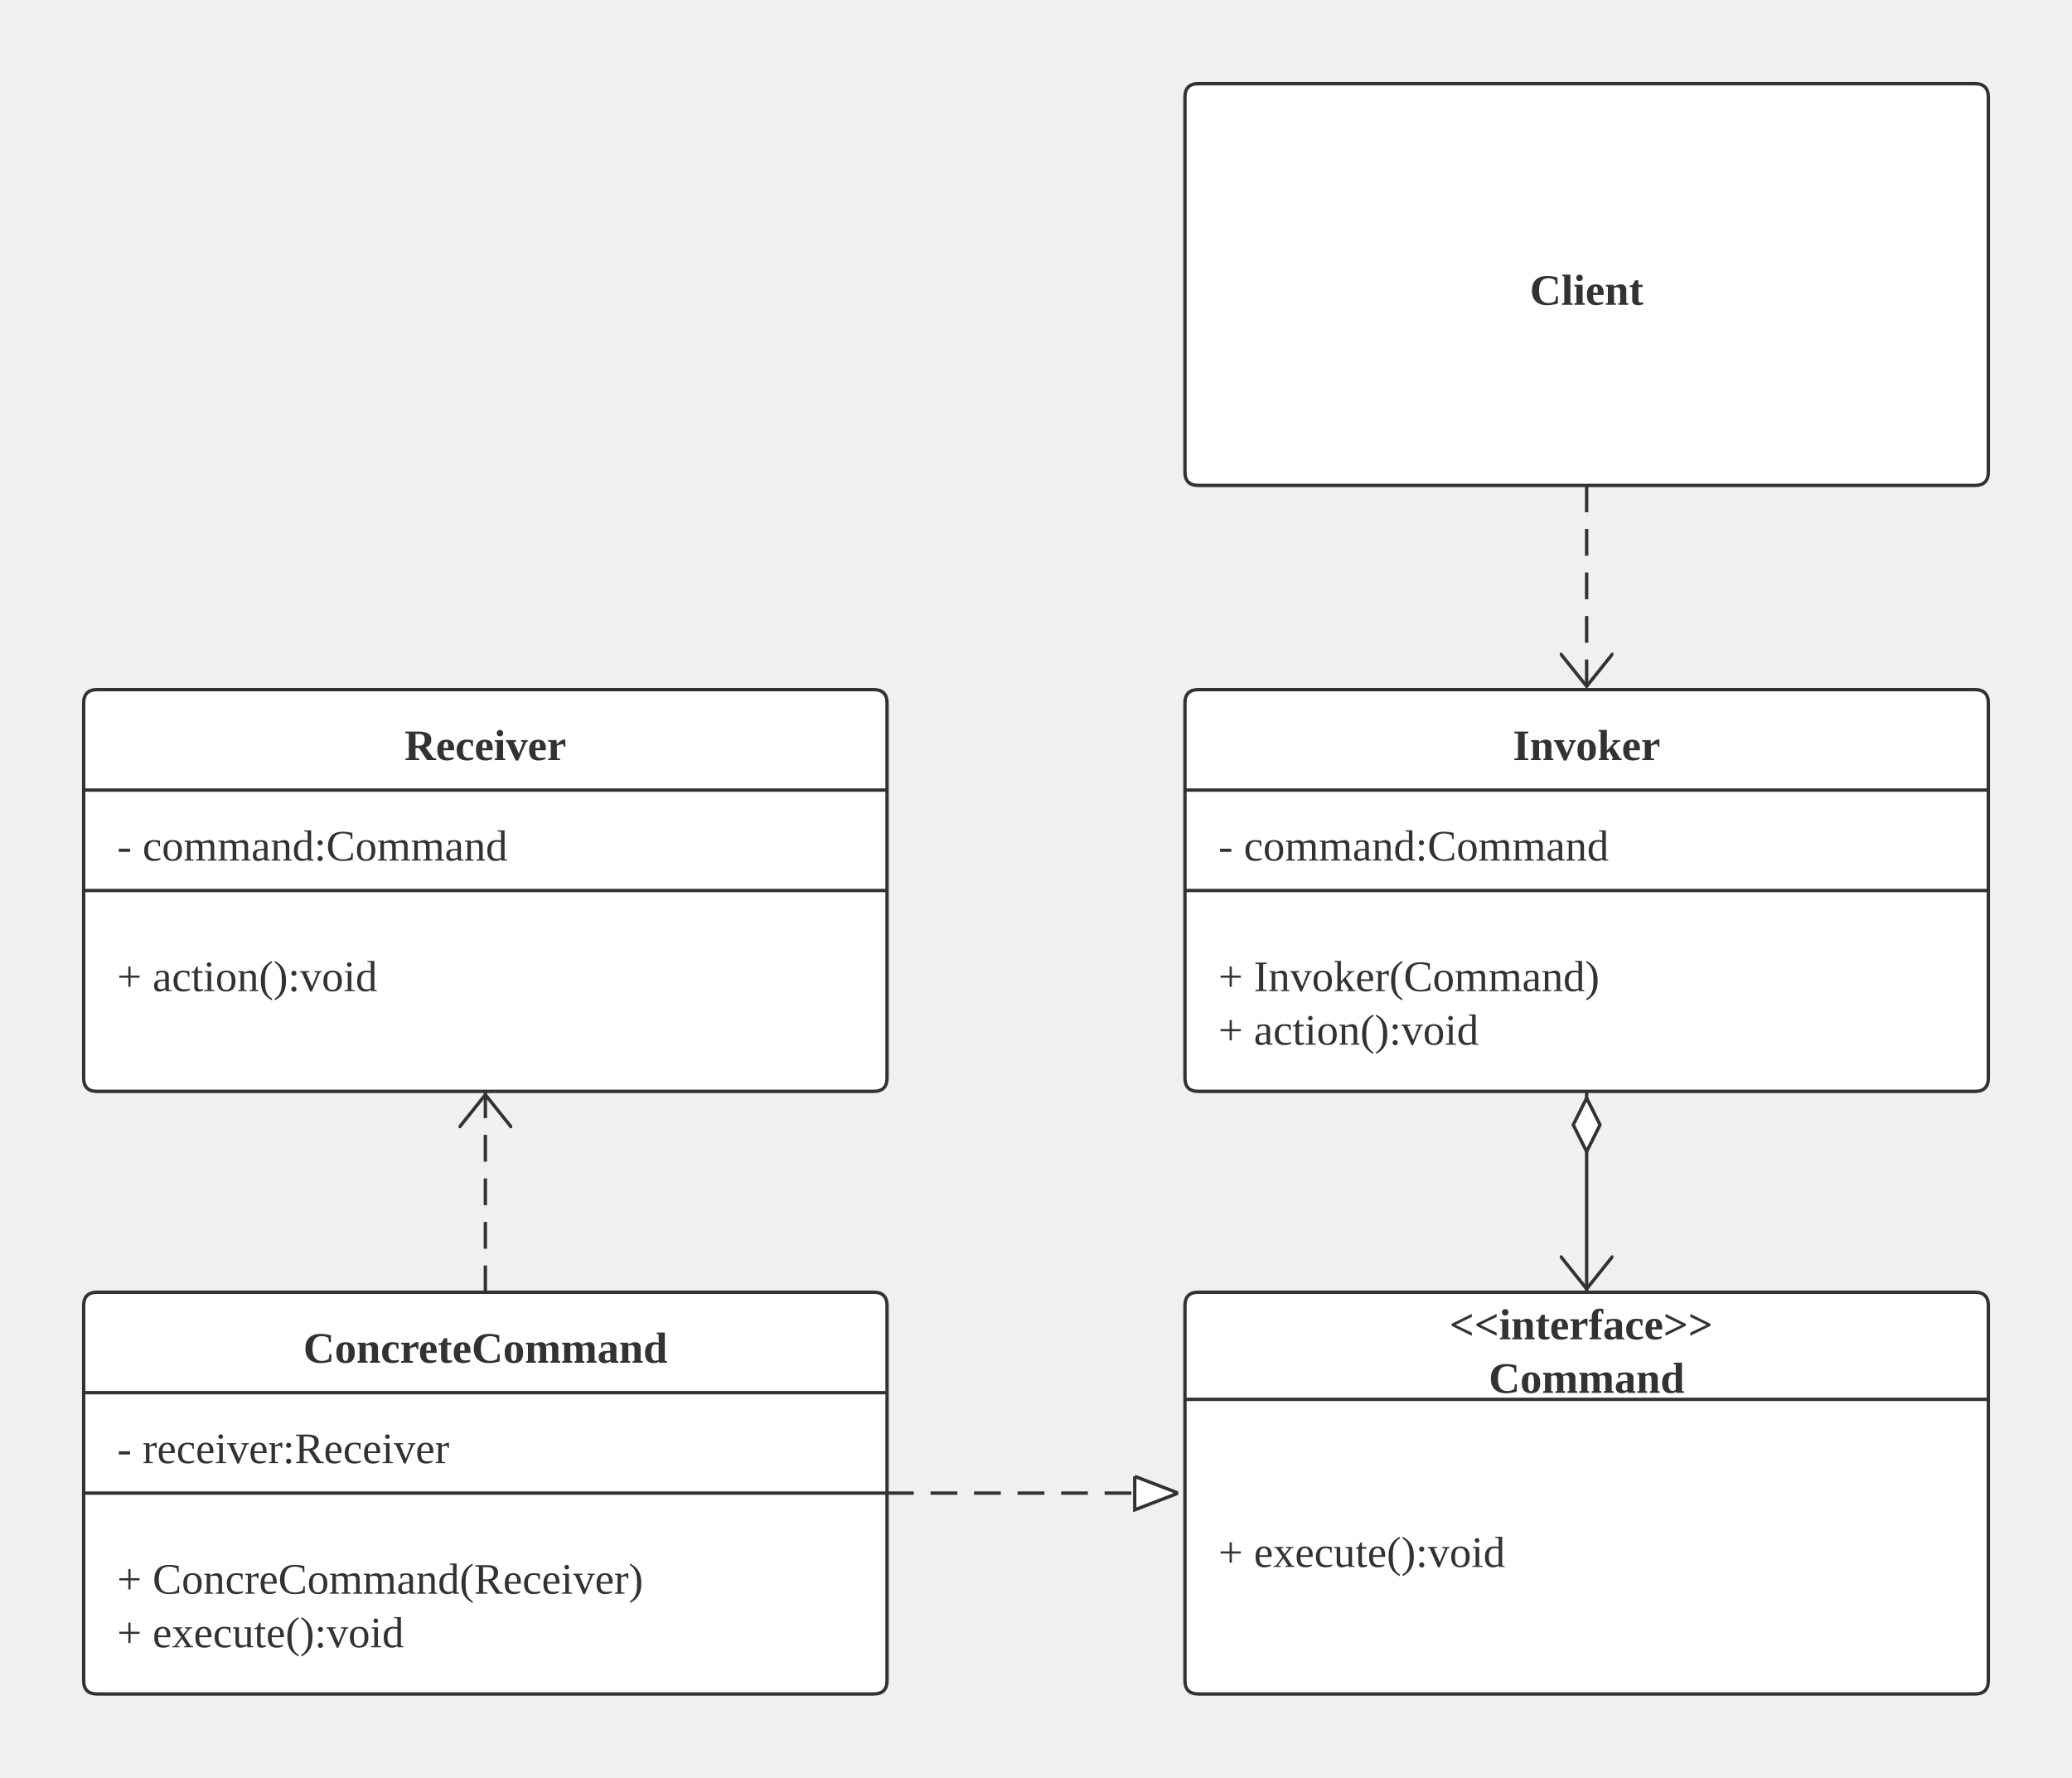
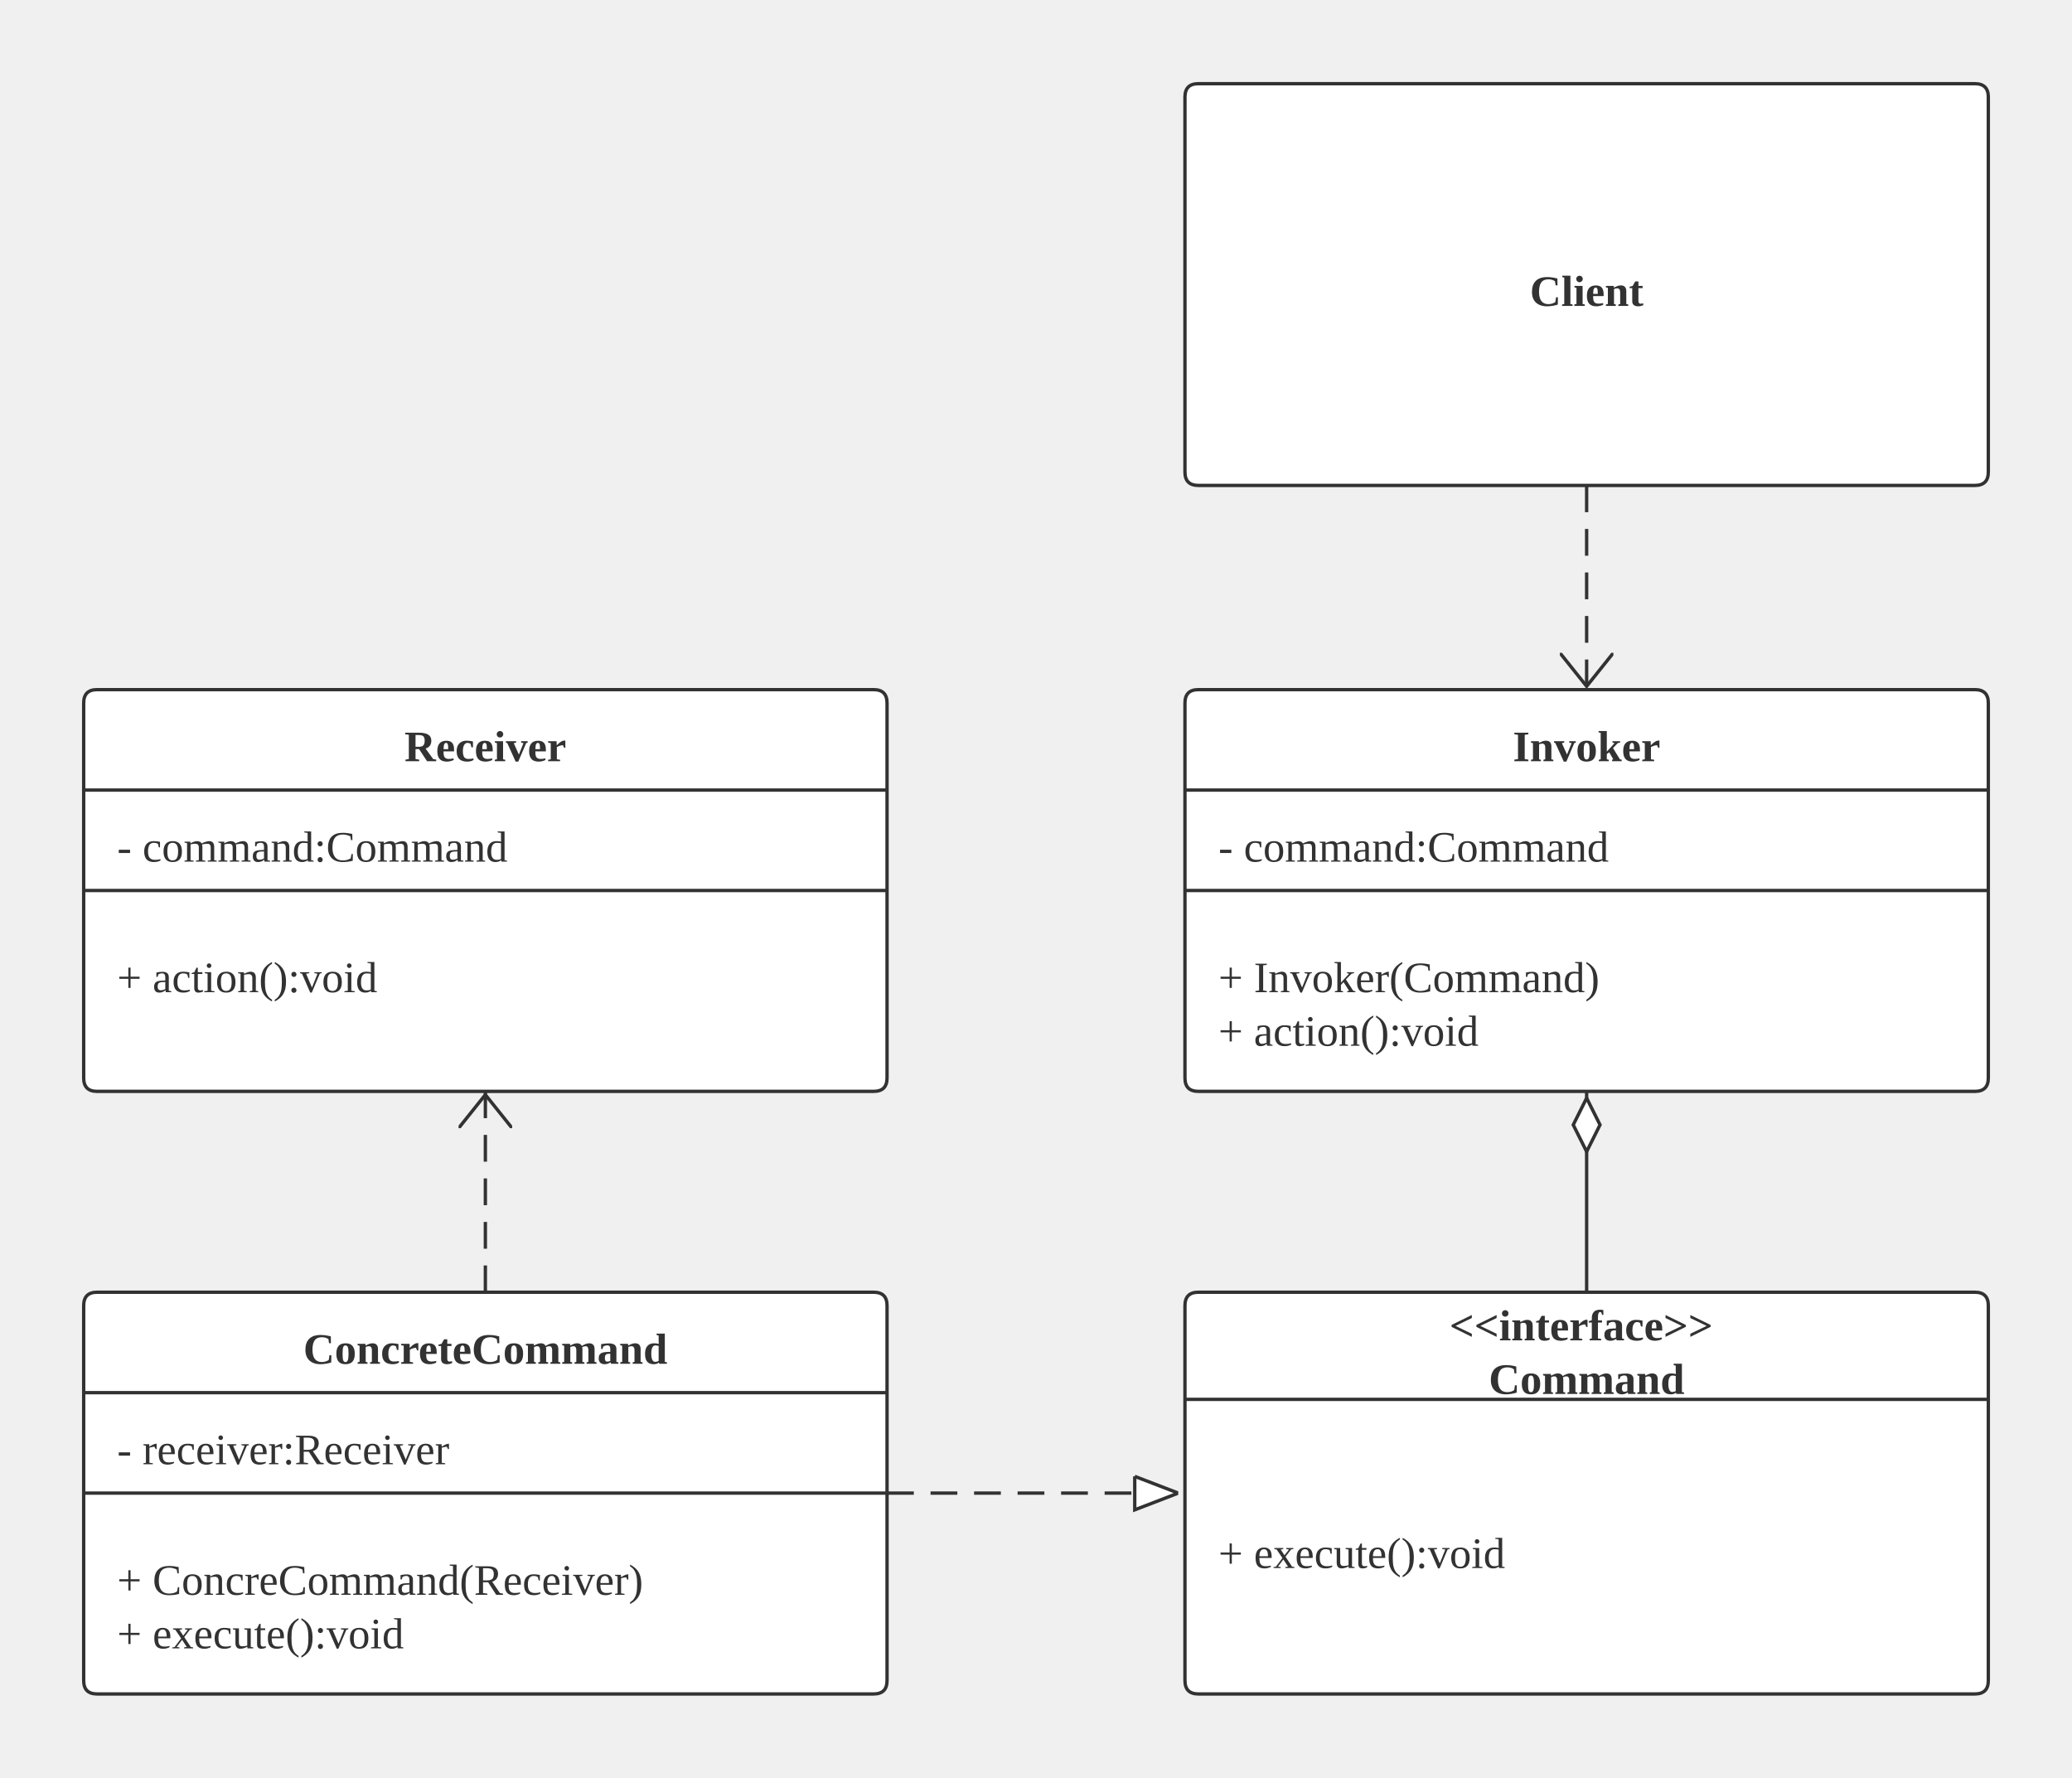
<svg xmlns="http://www.w3.org/2000/svg" id="SvgjsSvg1006" width="619" height="531" version="1.1">
  <defs id="SvgjsDefs1007">
    <marker id="SvgjsMarker1088" markerWidth="16" markerHeight="16" refX="11" refY="8" viewBox="0 0 16 16" orient="auto" markerUnits="userSpaceOnUse" stroke-dasharray="0,0">
      <path id="SvgjsPath1089" d="M0,0 L10,8 L0,16" fill="none" stroke="#323232" stroke-width="1" />
    </marker>
    <marker id="SvgjsMarker1092" markerWidth="14" markerHeight="12" refX="16" refY="6" viewBox="0 0 14 12" orient="auto" markerUnits="userSpaceOnUse" stroke-dasharray="0,0">
      <path id="SvgjsPath1093" d="M1,1 L14,6 L1,11L1,1" fill="#ffffff" stroke="#323232" stroke-width="1" />
    </marker>
    <marker id="SvgjsMarker1096" markerWidth="16" markerHeight="16" refX="11" refY="8" viewBox="0 0 16 16" orient="auto" markerUnits="userSpaceOnUse" stroke-dasharray="0,0">
      <path id="SvgjsPath1097" d="M0,0 L10,8 L0,16" fill="none" stroke="#323232" stroke-width="1" />
    </marker>
    <marker id="SvgjsMarker1100" markerWidth="20" markerHeight="12" refX="0" refY="6" viewBox="0 0 20 12" orient="auto" markerUnits="userSpaceOnUse" stroke-dasharray="0,0">
      <path id="SvgjsPath1101" d="M2,6 L10,2 L18,6 L10,10L2,6" fill="#ffffff" stroke="#323232" stroke-width="1" />
    </marker>
-     <marker id="SvgjsMarker1102" markerWidth="16" markerHeight="16" refX="11" refY="8" viewBox="0 0 16 16" orient="auto" markerUnits="userSpaceOnUse" stroke-dasharray="0,0">
-       <path id="SvgjsPath1103" d="M0,0 L10,8 L0,16" fill="none" stroke="#323232" stroke-width="1" />
-     </marker>
  </defs>
  <g id="SvgjsG1008" transform="translate(354,386)">
    <path id="SvgjsPath1009" d="M 0 4Q 0 0 4 0L 236 0Q 240 0 240 4L 240 116Q 240 120 236 120L 4 120Q 0 120 0 116Z" stroke="rgba(50,50,50,1)" stroke-width="1" fill-opacity="1" fill="#ffffff" />
    <path id="SvgjsPath1010" d="M 0 32L 240 32" stroke="rgba(50,50,50,1)" stroke-width="1" fill="none" />
    <path id="SvgjsPath1011" d="M 0 0L 240 0L 240 120L 0 120Z" stroke="none" fill="none" />
    <g id="SvgjsG1012">
-       <text id="SvgjsText1013" font-family="&quot;Times New Roman&quot;" text-anchor="middle" font-size="13px" width="220px" fill="#323232" font-weight="700" align="middle" anchor="middle" family="&quot;Times New Roman&quot;" size="13px" weight="700" font-style="" opacity="1" y="-1.95" transform="rotate(0)">
+       <text id="SvgjsText1013" font-family="&quot;Times New Roman&quot;" text-anchor="middle" font-size="13px" width="220px" fill="#323232" font-weight="700" align="middle" lineHeight="125%" anchor="middle" family="&quot;Times New Roman&quot;" size="13px" weight="700" font-style="" opacity="1" y="-1.625" transform="rotate(0)">
        <tspan id="SvgjsTspan1014" dy="16" x="120">
          <tspan id="SvgjsTspan1015" style="text-decoration:;">&lt;&lt;interface&gt;&gt;</tspan>
        </tspan>
        <tspan id="SvgjsTspan1016" dy="16" x="120">
          <tspan id="SvgjsTspan1017" style="text-decoration:;">Command</tspan>
        </tspan>
      </text>
    </g>
    <g id="SvgjsG1018">
-       <text id="SvgjsText1019" font-family="&quot;Times New Roman&quot;" text-anchor="start" font-size="13px" width="220px" fill="#323232" font-weight="400" align="middle" anchor="start" family="&quot;Times New Roman&quot;" size="13px" weight="400" font-style="" opacity="1" y="66.05" transform="rotate(0)">
+       <text id="SvgjsText1019" font-family="&quot;Times New Roman&quot;" text-anchor="start" font-size="13px" width="220px" fill="#323232" font-weight="400" align="middle" lineHeight="125%" anchor="start" family="&quot;Times New Roman&quot;" size="13px" weight="400" font-style="" opacity="1" y="66.375" transform="rotate(0)">
        <tspan id="SvgjsTspan1020" dy="16" x="10">
          <tspan id="SvgjsTspan1021" style="text-decoration:;">+ execute():void</tspan>
        </tspan>
      </text>
    </g>
  </g>
  <g id="SvgjsG1022" transform="translate(354,25)">
    <path id="SvgjsPath1023" d="M 0 4Q 0 0 4 0L 236 0Q 240 0 240 4L 240 116Q 240 120 236 120L 4 120Q 0 120 0 116Z" stroke="rgba(50,50,50,1)" stroke-width="1" fill-opacity="1" fill="#ffffff" />
    <g id="SvgjsG1024">
-       <text id="SvgjsText1025" font-family="&quot;Times New Roman&quot;" text-anchor="middle" font-size="13px" width="220px" fill="#323232" font-weight="700" align="middle" anchor="middle" family="&quot;Times New Roman&quot;" size="13px" weight="700" font-style="" opacity="1" y="50.05" transform="rotate(0)">
+       <text id="SvgjsText1025" font-family="&quot;Times New Roman&quot;" text-anchor="middle" font-size="13px" width="220px" fill="#323232" font-weight="700" align="middle" lineHeight="125%" anchor="middle" family="&quot;Times New Roman&quot;" size="13px" weight="700" font-style="" opacity="1" y="50.375" transform="rotate(0)">
        <tspan id="SvgjsTspan1026" dy="16" x="120">
          <tspan id="SvgjsTspan1027" style="text-decoration:;">Client</tspan>
        </tspan>
      </text>
    </g>
  </g>
  <g id="SvgjsG1028" transform="translate(354,206)">
    <path id="SvgjsPath1029" d="M 0 4Q 0 0 4 0L 236 0Q 240 0 240 4L 240 116Q 240 120 236 120L 4 120Q 0 120 0 116Z" stroke="rgba(50,50,50,1)" stroke-width="1" fill-opacity="1" fill="#ffffff" />
    <path id="SvgjsPath1030" d="M 0 30L 240 30M 0 60L 240 60" stroke="rgba(50,50,50,1)" stroke-width="1" fill="none" />
    <path id="SvgjsPath1031" d="M 0 0L 240 0L 240 120L 0 120Z" stroke="none" fill="none" />
    <g id="SvgjsG1032">
-       <text id="SvgjsText1033" font-family="&quot;Times New Roman&quot;" text-anchor="middle" font-size="13px" width="220px" fill="#323232" font-weight="700" align="middle" anchor="middle" family="&quot;Times New Roman&quot;" size="13px" weight="700" font-style="" opacity="1" y="5.05" transform="rotate(0)">
+       <text id="SvgjsText1033" font-family="&quot;Times New Roman&quot;" text-anchor="middle" font-size="13px" width="220px" fill="#323232" font-weight="700" align="middle" lineHeight="125%" anchor="middle" family="&quot;Times New Roman&quot;" size="13px" weight="700" font-style="" opacity="1" y="5.375" transform="rotate(0)">
        <tspan id="SvgjsTspan1034" dy="16" x="120">
          <tspan id="SvgjsTspan1035" style="text-decoration:;">Invoker</tspan>
        </tspan>
      </text>
    </g>
    <g id="SvgjsG1036">
-       <text id="SvgjsText1037" font-family="&quot;Times New Roman&quot;" text-anchor="start" font-size="13px" width="220px" fill="#323232" font-weight="400" align="middle" anchor="start" family="&quot;Times New Roman&quot;" size="13px" weight="400" font-style="" opacity="1" y="35.05" transform="rotate(0)">
+       <text id="SvgjsText1037" font-family="&quot;Times New Roman&quot;" text-anchor="start" font-size="13px" width="220px" fill="#323232" font-weight="400" align="middle" lineHeight="125%" anchor="start" family="&quot;Times New Roman&quot;" size="13px" weight="400" font-style="" opacity="1" y="35.375" transform="rotate(0)">
        <tspan id="SvgjsTspan1038" dy="16" x="10">
          <tspan id="SvgjsTspan1039" style="text-decoration:;">- command:Command</tspan>
        </tspan>
      </text>
    </g>
    <g id="SvgjsG1040">
-       <text id="SvgjsText1041" font-family="&quot;Times New Roman&quot;" text-anchor="start" font-size="13px" width="220px" fill="#323232" font-weight="400" align="middle" anchor="start" family="&quot;Times New Roman&quot;" size="13px" weight="400" font-style="" opacity="1" y="58.05" transform="rotate(0)">
+       <text id="SvgjsText1041" font-family="&quot;Times New Roman&quot;" text-anchor="start" font-size="13px" width="220px" fill="#323232" font-weight="400" align="middle" lineHeight="125%" anchor="start" family="&quot;Times New Roman&quot;" size="13px" weight="400" font-style="" opacity="1" y="58.375" transform="rotate(0)">
        <tspan id="SvgjsTspan1042" dy="16" x="10">
          <tspan id="SvgjsTspan1043" style="text-decoration:;"> </tspan>
        </tspan>
        <tspan id="SvgjsTspan1044" dy="16" x="10">
          <tspan id="SvgjsTspan1045" style="text-decoration:;">+ Invoker(Command)</tspan>
        </tspan>
        <tspan id="SvgjsTspan1046" dy="16" x="10">
          <tspan id="SvgjsTspan1047" style="text-decoration:;">+ action():void</tspan>
        </tspan>
      </text>
    </g>
  </g>
  <g id="SvgjsG1048" transform="translate(25,206)">
    <path id="SvgjsPath1049" d="M 0 4Q 0 0 4 0L 236 0Q 240 0 240 4L 240 116Q 240 120 236 120L 4 120Q 0 120 0 116Z" stroke="rgba(50,50,50,1)" stroke-width="1" fill-opacity="1" fill="#ffffff" />
    <path id="SvgjsPath1050" d="M 0 30L 240 30M 0 60L 240 60" stroke="rgba(50,50,50,1)" stroke-width="1" fill="none" />
    <path id="SvgjsPath1051" d="M 0 0L 240 0L 240 120L 0 120Z" stroke="none" fill="none" />
    <g id="SvgjsG1052">
-       <text id="SvgjsText1053" font-family="&quot;Times New Roman&quot;" text-anchor="middle" font-size="13px" width="220px" fill="#323232" font-weight="700" align="middle" anchor="middle" family="&quot;Times New Roman&quot;" size="13px" weight="700" font-style="" opacity="1" y="5.05" transform="rotate(0)">
+       <text id="SvgjsText1053" font-family="&quot;Times New Roman&quot;" text-anchor="middle" font-size="13px" width="220px" fill="#323232" font-weight="700" align="middle" lineHeight="125%" anchor="middle" family="&quot;Times New Roman&quot;" size="13px" weight="700" font-style="" opacity="1" y="5.375" transform="rotate(0)">
        <tspan id="SvgjsTspan1054" dy="16" x="120">
          <tspan id="SvgjsTspan1055" style="text-decoration:;">Receiver</tspan>
        </tspan>
      </text>
    </g>
    <g id="SvgjsG1056">
-       <text id="SvgjsText1057" font-family="&quot;Times New Roman&quot;" text-anchor="start" font-size="13px" width="220px" fill="#323232" font-weight="400" align="middle" anchor="start" family="&quot;Times New Roman&quot;" size="13px" weight="400" font-style="" opacity="1" y="35.05" transform="rotate(0)">
+       <text id="SvgjsText1057" font-family="&quot;Times New Roman&quot;" text-anchor="start" font-size="13px" width="220px" fill="#323232" font-weight="400" align="middle" lineHeight="125%" anchor="start" family="&quot;Times New Roman&quot;" size="13px" weight="400" font-style="" opacity="1" y="35.375" transform="rotate(0)">
        <tspan id="SvgjsTspan1058" dy="16" x="10">
          <tspan id="SvgjsTspan1059" style="text-decoration:;">- command:Command</tspan>
        </tspan>
      </text>
    </g>
    <g id="SvgjsG1060">
-       <text id="SvgjsText1061" font-family="&quot;Times New Roman&quot;" text-anchor="start" font-size="13px" width="220px" fill="#323232" font-weight="400" align="middle" anchor="start" family="&quot;Times New Roman&quot;" size="13px" weight="400" font-style="" opacity="1" y="58.05" transform="rotate(0)">
+       <text id="SvgjsText1061" font-family="&quot;Times New Roman&quot;" text-anchor="start" font-size="13px" width="220px" fill="#323232" font-weight="400" align="middle" lineHeight="125%" anchor="start" family="&quot;Times New Roman&quot;" size="13px" weight="400" font-style="" opacity="1" y="58.375" transform="rotate(0)">
        <tspan id="SvgjsTspan1062" dy="16" x="10">
          <tspan id="SvgjsTspan1063" style="text-decoration:;"> </tspan>
        </tspan>
        <tspan id="SvgjsTspan1064" dy="16" x="10">
          <tspan id="SvgjsTspan1065" style="text-decoration:;">+ action():void</tspan>
        </tspan>
      </text>
    </g>
  </g>
  <g id="SvgjsG1066" transform="translate(25,386)">
    <path id="SvgjsPath1067" d="M 0 4Q 0 0 4 0L 236 0Q 240 0 240 4L 240 116Q 240 120 236 120L 4 120Q 0 120 0 116Z" stroke="rgba(50,50,50,1)" stroke-width="1" fill-opacity="1" fill="#ffffff" />
    <path id="SvgjsPath1068" d="M 0 30L 240 30M 0 60L 240 60" stroke="rgba(50,50,50,1)" stroke-width="1" fill="none" />
    <path id="SvgjsPath1069" d="M 0 0L 240 0L 240 120L 0 120Z" stroke="none" fill="none" />
    <g id="SvgjsG1070">
-       <text id="SvgjsText1071" font-family="&quot;Times New Roman&quot;" text-anchor="middle" font-size="13px" width="220px" fill="#323232" font-weight="700" align="middle" anchor="middle" family="&quot;Times New Roman&quot;" size="13px" weight="700" font-style="" opacity="1" y="5.05" transform="rotate(0)">
+       <text id="SvgjsText1071" font-family="&quot;Times New Roman&quot;" text-anchor="middle" font-size="13px" width="220px" fill="#323232" font-weight="700" align="middle" lineHeight="125%" anchor="middle" family="&quot;Times New Roman&quot;" size="13px" weight="700" font-style="" opacity="1" y="5.375" transform="rotate(0)">
        <tspan id="SvgjsTspan1072" dy="16" x="120">
          <tspan id="SvgjsTspan1073" style="text-decoration:;">ConcreteCommand</tspan>
        </tspan>
      </text>
    </g>
    <g id="SvgjsG1074">
-       <text id="SvgjsText1075" font-family="&quot;Times New Roman&quot;" text-anchor="start" font-size="13px" width="220px" fill="#323232" font-weight="400" align="middle" anchor="start" family="&quot;Times New Roman&quot;" size="13px" weight="400" font-style="" opacity="1" y="35.05" transform="rotate(0)">
+       <text id="SvgjsText1075" font-family="&quot;Times New Roman&quot;" text-anchor="start" font-size="13px" width="220px" fill="#323232" font-weight="400" align="middle" lineHeight="125%" anchor="start" family="&quot;Times New Roman&quot;" size="13px" weight="400" font-style="" opacity="1" y="35.375" transform="rotate(0)">
        <tspan id="SvgjsTspan1076" dy="16" x="10">
          <tspan id="SvgjsTspan1077" style="text-decoration:;">- receiver:Receiver</tspan>
        </tspan>
      </text>
    </g>
    <g id="SvgjsG1078">
-       <text id="SvgjsText1079" font-family="&quot;Times New Roman&quot;" text-anchor="start" font-size="13px" width="220px" fill="#323232" font-weight="400" align="middle" anchor="start" family="&quot;Times New Roman&quot;" size="13px" weight="400" font-style="" opacity="1" y="58.05" transform="rotate(0)">
+       <text id="SvgjsText1079" font-family="&quot;Times New Roman&quot;" text-anchor="start" font-size="13px" width="220px" fill="#323232" font-weight="400" align="middle" lineHeight="125%" anchor="start" family="&quot;Times New Roman&quot;" size="13px" weight="400" font-style="" opacity="1" y="58.375" transform="rotate(0)">
        <tspan id="SvgjsTspan1080" dy="16" x="10">
          <tspan id="SvgjsTspan1081" style="text-decoration:;"> </tspan>
        </tspan>
        <tspan id="SvgjsTspan1082" dy="16" x="10">
          <tspan id="SvgjsTspan1083" style="text-decoration:;">+ ConcreCommand(Receiver)</tspan>
        </tspan>
        <tspan id="SvgjsTspan1084" dy="16" x="10">
          <tspan id="SvgjsTspan1085" style="text-decoration:;">+ execute():void</tspan>
        </tspan>
      </text>
    </g>
  </g>
  <g id="SvgjsG1086">
    <path id="SvgjsPath1087" d="M474 145L474 175.5L474 175.5L474 206" stroke-dasharray="8,5" stroke="#323232" stroke-width="1" fill="none" marker-end="url(#SvgjsMarker1088)" />
  </g>
  <g id="SvgjsG1090">
    <path id="SvgjsPath1091" d="M265 446L309.5 446L309.5 446L354 446" stroke-dasharray="8,5" stroke="#323232" stroke-width="1" fill="none" marker-end="url(#SvgjsMarker1092)" />
  </g>
  <g id="SvgjsG1094">
    <path id="SvgjsPath1095" d="M145 386L145 356L145 356L145 326" stroke-dasharray="8,5" stroke="#323232" stroke-width="1" fill="none" marker-end="url(#SvgjsMarker1096)" />
  </g>
  <g id="SvgjsG1098">
-     <path id="SvgjsPath1099" d="M474 326L474 356L474 356L474 386" stroke="#323232" stroke-width="1" fill="none" marker-start="url(#SvgjsMarker1100)" marker-end="url(#SvgjsMarker1102)" />
+     <path id="SvgjsPath1099" d="M474 326L474 356L474 356L474 386" stroke="#323232" stroke-width="1" fill="none" marker-start="url(#SvgjsMarker1100)" />
  </g>
</svg>
